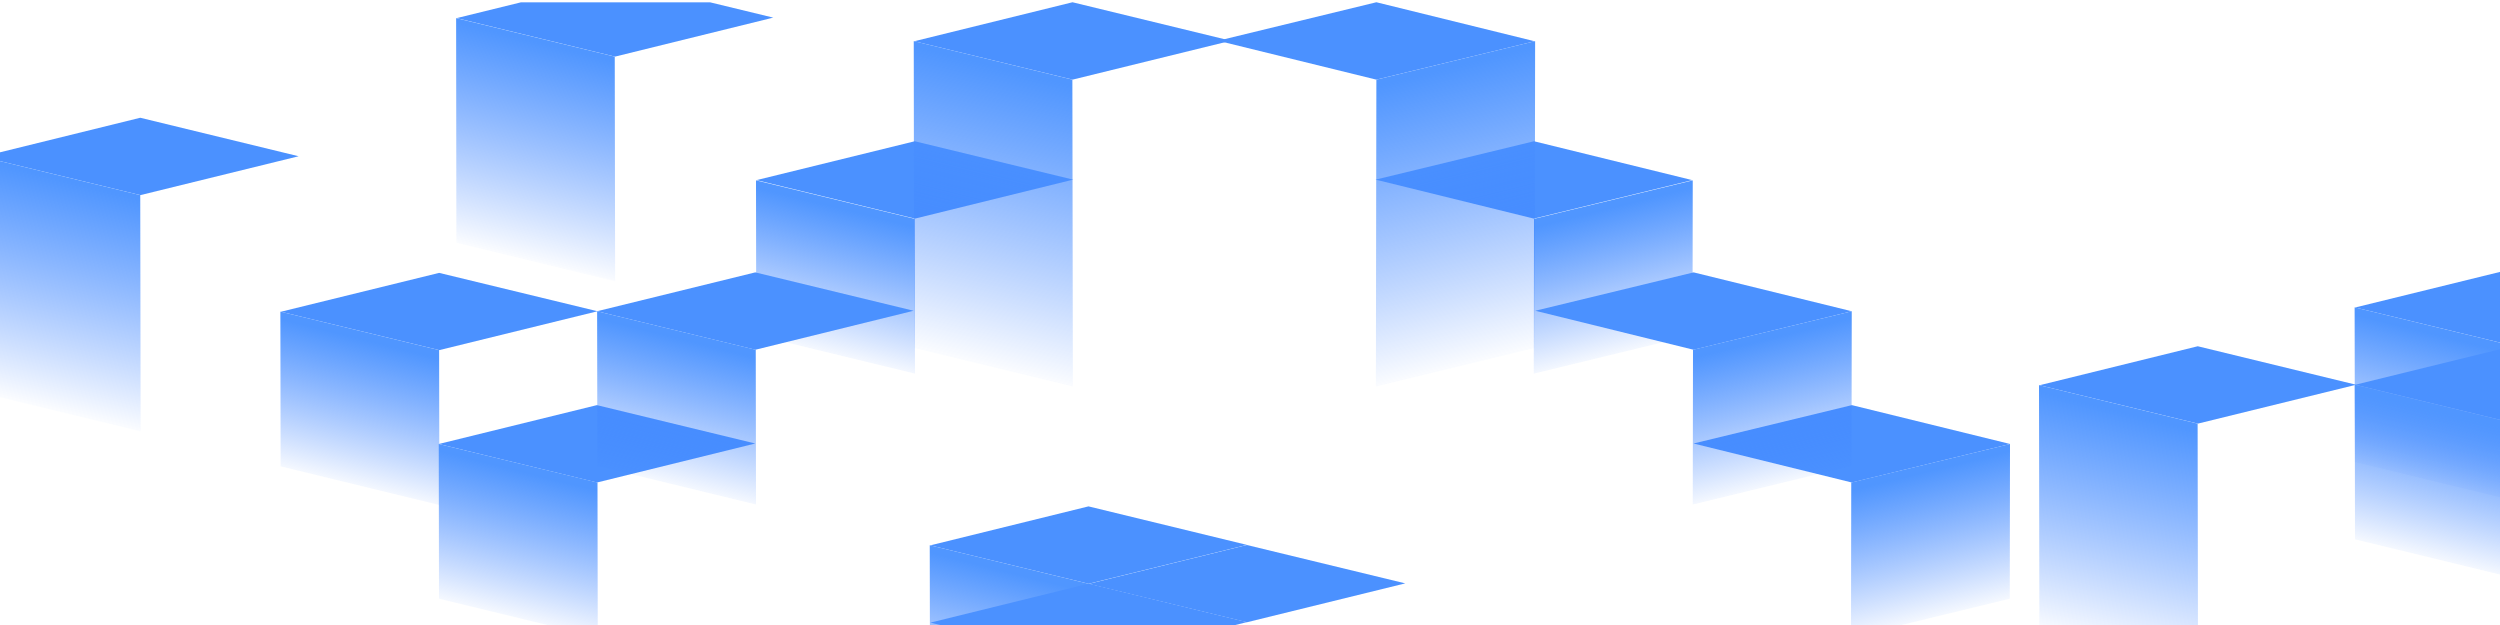
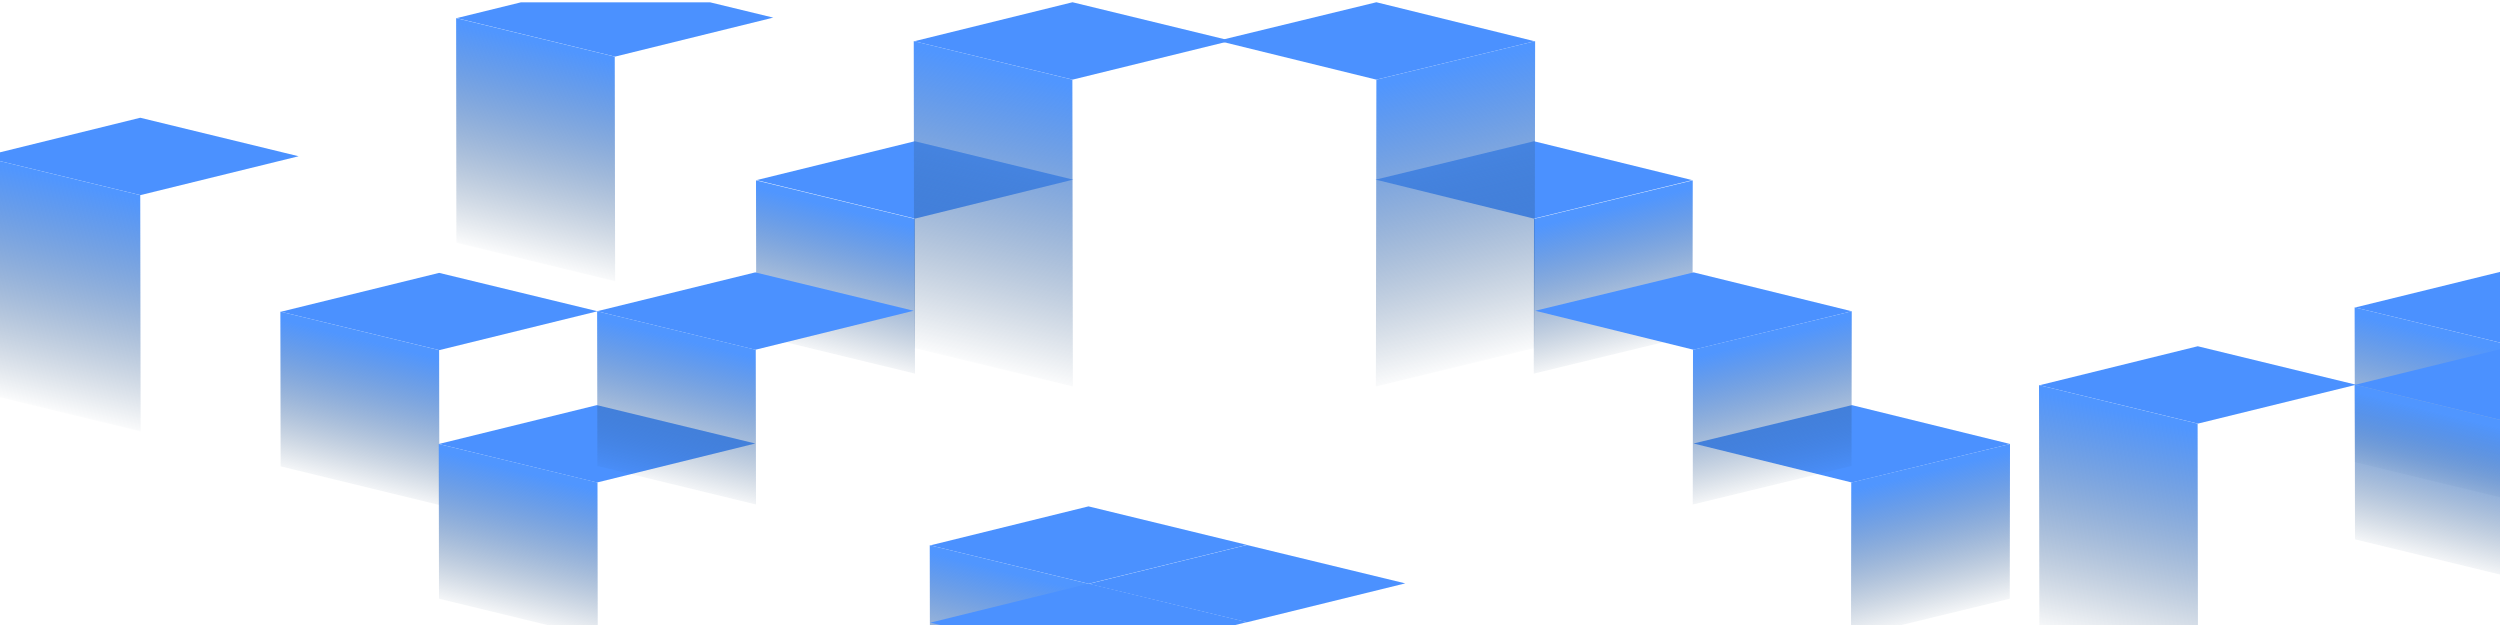
<svg xmlns="http://www.w3.org/2000/svg" xmlns:xlink="http://www.w3.org/1999/xlink" x="0px" y="0px" viewBox="0 0 2000 500" style="enable-background:new 0 0 2000 500;" xml:space="preserve">
  <style type="text/css">
	.abstract-shapes-15-0{clip-path:url(#abstractShapes15ID);fill:#4b91ff;}
	.abstract-shapes-15-1{clip-path:url(#abstractShapes15ID);fill:url(#abstractShapes15ID3);}
	.abstract-shapes-15-2{clip-path:url(#abstractShapes15ID);fill:url(#abstractShapes15ID4);}
	.abstract-shapes-15-3{clip-path:url(#abstractShapes15ID);fill:url(#abstractShapes15ID5);}
	.abstract-shapes-15-4{clip-path:url(#abstractShapes15ID);fill:url(#abstractShapes15ID6);}
	.abstract-shapes-15-5{clip-path:url(#abstractShapes15ID);fill:url(#abstractShapes15ID7);}
	.abstract-shapes-15-6{clip-path:url(#abstractShapes15ID);fill:url(#abstractShapes15ID8);}
	.abstract-shapes-15-7{clip-path:url(#abstractShapes15ID);fill:url(#abstractShapes15ID9);}
	.abstract-shapes-15-8{clip-path:url(#abstractShapes15ID);fill:url(#abstractShapes15ID10);}
	.abstract-shapes-15-9{clip-path:url(#abstractShapes15ID);fill:url(#abstractShapes15ID11);}
	.abstract-shapes-15-10{clip-path:url(#abstractShapes15ID);fill:url(#abstractShapes15ID12);}
	.abstract-shapes-15-11{clip-path:url(#abstractShapes15ID);fill:url(#abstractShapes15ID13);}
	.abstract-shapes-15-12{clip-path:url(#abstractShapes15ID);fill:url(#abstractShapes15ID14);}
	.abstract-shapes-15-13{clip-path:url(#abstractShapes15ID);fill:url(#abstractShapes15ID15);}
	.abstract-shapes-15-14{clip-path:url(#abstractShapes15ID);fill:url(#abstractShapes15ID16);}
	.abstract-shapes-15-15{clip-path:url(#abstractShapes15ID);fill:url(#abstractShapes15ID17);}
</style>
  <g>
    <defs>
      <rect id="abstractShapes15ID1" y="1.8" transform="matrix(-1 -4.489621e-11 4.489621e-11 -1 2000 504.4521)" width="2000" height="500.8" />
    </defs>
    <clipPath id="abstractShapes15ID">
      <use xlink:href="#abstractShapes15ID1" style="overflow:visible;" />
    </clipPath>
    <linearGradient id="abstractShapes15ID3" gradientUnits="userSpaceOnUse" x1="5220.988" y1="8378.657" x2="5191.778" y2="8495.817" gradientTransform="matrix(-1 2.364263e-05 -2.364263e-05 -1 5493.074 8770.009)">
-       <stop offset="0" style="stop-color:#377DFF;stop-opacity:0" />
+       <stop offset="0" style="stop-color:#25476C;stop-opacity:0" />
      <stop offset="1" style="stop-color:#5096ff" />
    </linearGradient>
    <polygon class="abstract-shapes-15-1" points="224.5,373.1 351.5,404 351.3,280.1 224.3,249.3  " />
    <polygon class="abstract-shapes-15-0" points="351.3,218.3 224.7,249.4 351.4,280.1 478,249  " />
    <linearGradient id="abstractShapes15ID4" gradientUnits="userSpaceOnUse" x1="5472.559" y1="8451.684" x2="5443.349" y2="8568.844" gradientTransform="matrix(-1 0 0 -1 6124.845 8737.96)">
-       <stop offset="0" style="stop-color:#377DFF;stop-opacity:0" />
+       <stop offset="0" style="stop-color:#25476C;stop-opacity:0" />
      <stop offset="1" style="stop-color:#5096ff" />
    </linearGradient>
    <polygon class="abstract-shapes-15-2" points="605,268.1 732,298.9 731.8,175.1 604.8,144.3  " />
    <polygon class="abstract-shapes-15-0" points="731.8,113 605.2,144.1 731.9,174.9 858.5,143.7  " />
    <linearGradient id="abstractShapes15ID5" gradientUnits="userSpaceOnUse" x1="-3932.058" y1="115.26" x2="-3961.268" y2="232.42" gradientTransform="matrix(-1 0 0 -1 -2000.86 503.15)">
-       <stop offset="0" style="stop-color:#377DFF;stop-opacity:0" />
+       <stop offset="0" style="stop-color:#25476C;stop-opacity:0" />
      <stop offset="1" style="stop-color:#5096ff" />
    </linearGradient>
    <polygon class="abstract-shapes-15-3" points="1883.9,369.7 2010.9,400.5 2010.7,276.7 1883.7,245.9  " />
    <polygon class="abstract-shapes-15-0" points="2010.7,214.9 1884.1,246 2010.8,276.7 2137.4,245.6  " />
    <linearGradient id="abstractShapes15ID6" gradientUnits="userSpaceOnUse" x1="-2765.389" y1="211.305" x2="-2823.206" y2="443.186" gradientTransform="matrix(-1 0 0 -1 -2000.86 503.15)">
-       <stop offset="0" style="stop-color:#377DFF;stop-opacity:0" />
+       <stop offset="0" style="stop-color:#25476C;stop-opacity:0" />
      <stop offset="1" style="stop-color:#5096ff" />
    </linearGradient>
    <polygon class="abstract-shapes-15-4" points="731.3,278.4 858.3,309.2 857.9,63.7 731,32.9  " />
    <polygon class="abstract-shapes-15-0" points="858,1.8 731.4,33 858.1,63.7 984.7,32.6  " />
    <linearGradient id="abstractShapes15ID7" gradientUnits="userSpaceOnUse" x1="5207.262" y1="8379.484" x2="5178.052" y2="8496.645" gradientTransform="matrix(-1 1.965122e-05 -1.965122e-05 -1 7138.602 8828.858)">
-       <stop offset="0" style="stop-color:#377DFF;stop-opacity:0" />
+       <stop offset="0" style="stop-color:#25476C;stop-opacity:0" />
      <stop offset="1" style="stop-color:#5096ff" />
    </linearGradient>
    <polygon class="abstract-shapes-15-5" points="1884,431.5 2011,462.3 2010.8,338.5 1883.8,307.7  " />
    <polygon class="abstract-shapes-15-0" points="2010.8,276.7 1884.2,307.8 2010.9,338.5 2137.5,307.4  " />
    <polygon class="abstract-shapes-15-0" points="477.5,324.1 351,355.2 477.6,386 604.2,354.8  " />
    <linearGradient id="abstractShapes15ID8" gradientUnits="userSpaceOnUse" x1="5726.469" y1="8302.607" x2="5697.259" y2="8419.768" gradientTransform="matrix(-1 1.931079e-05 -1.931079e-05 -1 6124.98 8799.442)">
-       <stop offset="0" style="stop-color:#377DFF;stop-opacity:0" />
+       <stop offset="0" style="stop-color:#25476C;stop-opacity:0" />
      <stop offset="1" style="stop-color:#5096ff" />
    </linearGradient>
    <polygon class="abstract-shapes-15-6" points="351.2,479 478.2,509.8 478,386 351,355.2  " />
    <polygon class="abstract-shapes-15-0" points="1758.2,277 1631.6,308.2 1758.3,338.9 1884.9,307.8  " />
    <linearGradient id="abstractShapes15ID9" gradientUnits="userSpaceOnUse" x1="-3671.345" y1="-15.069" x2="-3717.146" y2="168.633" gradientTransform="matrix(-1 0 0 -1 -2000.86 503.15)">
-       <stop offset="0" style="stop-color:#377DFF;stop-opacity:0" />
+       <stop offset="0" style="stop-color:#25476C;stop-opacity:0" />
      <stop offset="1" style="stop-color:#5096ff" />
    </linearGradient>
    <polygon class="abstract-shapes-15-7" points="1631.5,502.5 1758.4,533.3 1758.1,338.9 1631.2,308.1  " />
    <polygon class="abstract-shapes-15-0" points="604.2,217.9 477.6,249 604.3,279.8 730.9,248.6  " />
    <linearGradient id="abstractShapes15ID10" gradientUnits="userSpaceOnUse" x1="5346.563" y1="8343.685" x2="5317.353" y2="8460.846" gradientTransform="matrix(-1 1.940399e-05 -1.940399e-05 -1 5871.725 8734.32)">
-       <stop offset="0" style="stop-color:#377DFF;stop-opacity:0" />
+       <stop offset="0" style="stop-color:#25476C;stop-opacity:0" />
      <stop offset="1" style="stop-color:#5096ff" />
    </linearGradient>
    <polygon class="abstract-shapes-15-8" points="477.9,372.8 604.8,403.6 604.6,279.8 477.7,249  " />
    <linearGradient id="abstractShapes15ID11" gradientUnits="userSpaceOnUse" x1="5207.209" y1="8379.415" x2="5177.999" y2="8496.574" gradientTransform="matrix(-1 4.326975e-05 -4.326975e-05 -1 5998.805 8957.357)">
-       <stop offset="0" style="stop-color:#377DFF;stop-opacity:0" />
+       <stop offset="0" style="stop-color:#25476C;stop-opacity:0" />
      <stop offset="1" style="stop-color:#5096ff" />
    </linearGradient>
    <polygon class="abstract-shapes-15-9" points="744,560 870.9,590.8 870.8,467 743.8,436.2  " />
    <polygon class="abstract-shapes-15-0" points="870.9,466.9 744.3,498.1 871,528.8 997.6,497.7  " />
    <polygon class="abstract-shapes-15-0" points="870.8,405.1 744.2,436.3 870.9,467 997.5,435.9  " />
    <polygon class="abstract-shapes-15-0" points="997.5,436 870.9,467.1 997.6,497.8 1124.2,466.7  " />
    <polygon class="abstract-shapes-15-0" points="491.9,-16.6 365.3,14.5 492,45.3 618.6,14.1  " />
    <linearGradient id="abstractShapes15ID12" gradientUnits="userSpaceOnUse" x1="-2407.238" y1="294.765" x2="-2449.612" y2="464.693" gradientTransform="matrix(-1 0 0 -1 -2000.86 503.15)">
-       <stop offset="0" style="stop-color:#377DFF;stop-opacity:0" />
+       <stop offset="0" style="stop-color:#25476C;stop-opacity:0" />
      <stop offset="1" style="stop-color:#5096ff" />
    </linearGradient>
    <polygon class="abstract-shapes-15-10" points="365.1,194.2 492.1,225 491.8,45.3 364.9,14.5  " />
    <polygon class="abstract-shapes-15-0" points="112.2,94.2 -14.4,125.4 112.3,156.1 238.9,125  " />
    <linearGradient id="abstractShapes15ID13" gradientUnits="userSpaceOnUse" x1="-2026.618" y1="175.478" x2="-2071.158" y2="354.118" gradientTransform="matrix(-1 0 0 -1 -2000.86 503.15)">
-       <stop offset="0" style="stop-color:#377DFF;stop-opacity:0" />
+       <stop offset="0" style="stop-color:#25476C;stop-opacity:0" />
      <stop offset="1" style="stop-color:#5096ff" />
    </linearGradient>
    <polygon class="abstract-shapes-15-11" points="-14.5,314.3 112.5,345.1 112.2,156.1 -14.8,125.3  " />
    <linearGradient id="abstractShapes15ID14" gradientUnits="userSpaceOnUse" x1="5431.603" y1="8451.684" x2="5402.393" y2="8568.844" gradientTransform="matrix(1 0 0 -1 -4124.845 8737.96)">
-       <stop offset="0" style="stop-color:#377DFF;stop-opacity:0" />
+       <stop offset="0" style="stop-color:#25476C;stop-opacity:0" />
      <stop offset="1" style="stop-color:#5096ff" />
    </linearGradient>
    <polygon class="abstract-shapes-15-12" points="1354.2,144.3 1227.2,175.1 1227,298.9 1354,268.1  " />
    <polygon class="abstract-shapes-15-0" points="1100.5,143.7 1227.1,174.9 1353.8,144.1 1227.2,113  " />
    <linearGradient id="abstractShapes15ID15" gradientUnits="userSpaceOnUse" x1="-2806.345" y1="211.305" x2="-2864.163" y2="443.186" gradientTransform="matrix(1 0 0 -1 4000.86 503.15)">
-       <stop offset="0" style="stop-color:#377DFF;stop-opacity:0" />
+       <stop offset="0" style="stop-color:#25476C;stop-opacity:0" />
      <stop offset="1" style="stop-color:#5096ff" />
    </linearGradient>
    <polygon class="abstract-shapes-15-13" points="1228.1,32.9 1101.1,63.7 1100.7,309.2 1227.7,278.4  " />
    <polygon class="abstract-shapes-15-0" points="974.4,32.6 1101,63.7 1227.7,33 1101.1,1.8  " />
    <polygon class="abstract-shapes-15-0" points="1354.8,354.8 1481.4,386 1608.1,355.2 1481.5,324.1  " />
    <linearGradient id="abstractShapes15ID16" gradientUnits="userSpaceOnUse" x1="5685.512" y1="8302.606" x2="5656.302" y2="8419.767" gradientTransform="matrix(1 1.931084e-05 1.931084e-05 -1 -4124.98 8799.442)">
-       <stop offset="0" style="stop-color:#377DFF;stop-opacity:0" />
+       <stop offset="0" style="stop-color:#25476C;stop-opacity:0" />
      <stop offset="1" style="stop-color:#5096ff" />
    </linearGradient>
    <polygon class="abstract-shapes-15-14" points="1608,355.2 1481,386 1480.8,509.8 1607.8,479  " />
    <polygon class="abstract-shapes-15-0" points="1228.2,248.6 1354.8,279.8 1481.4,249 1354.9,217.9  " />
    <linearGradient id="abstractShapes15ID17" gradientUnits="userSpaceOnUse" x1="5305.606" y1="8343.685" x2="5276.396" y2="8460.845" gradientTransform="matrix(1 1.940404e-05 1.940404e-05 -1 -3871.725 8734.32)">
-       <stop offset="0" style="stop-color:#377DFF;stop-opacity:0" />
+       <stop offset="0" style="stop-color:#25476C;stop-opacity:0" />
      <stop offset="1" style="stop-color:#5096ff" />
    </linearGradient>
    <polygon class="abstract-shapes-15-15" points="1481.4,249 1354.4,279.8 1354.2,403.6 1481.2,372.8  " />
  </g>
</svg>
